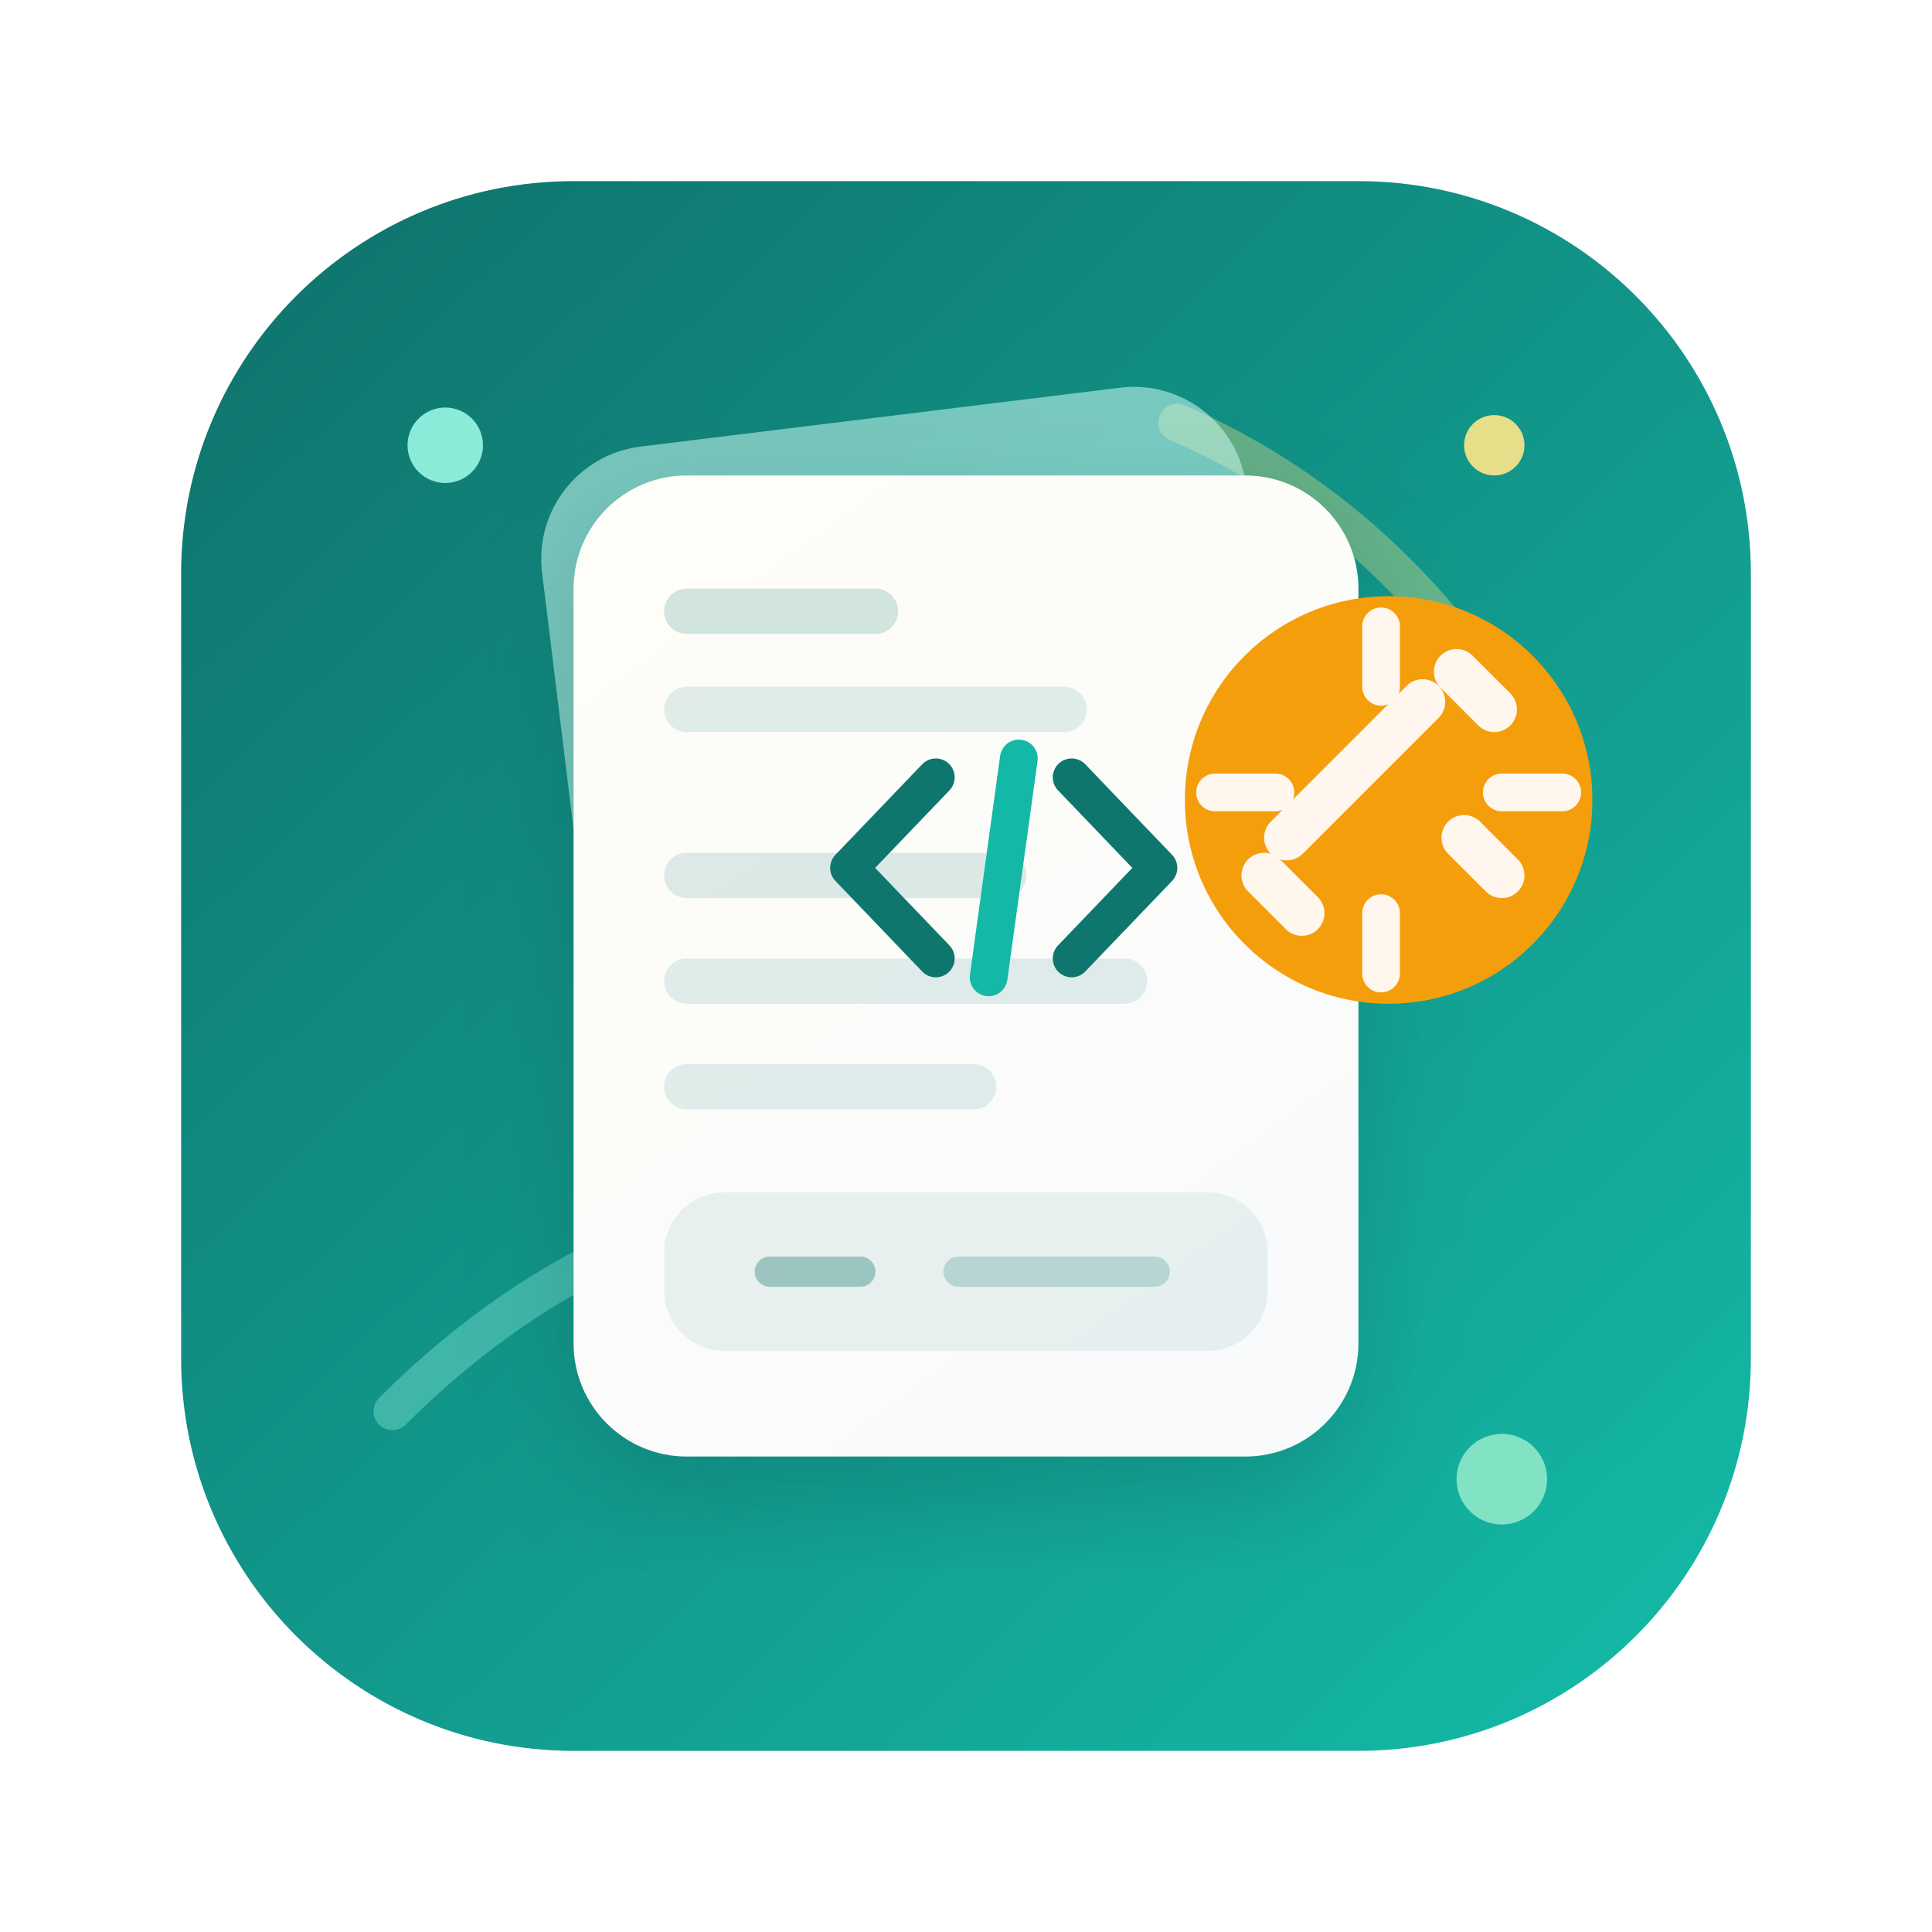
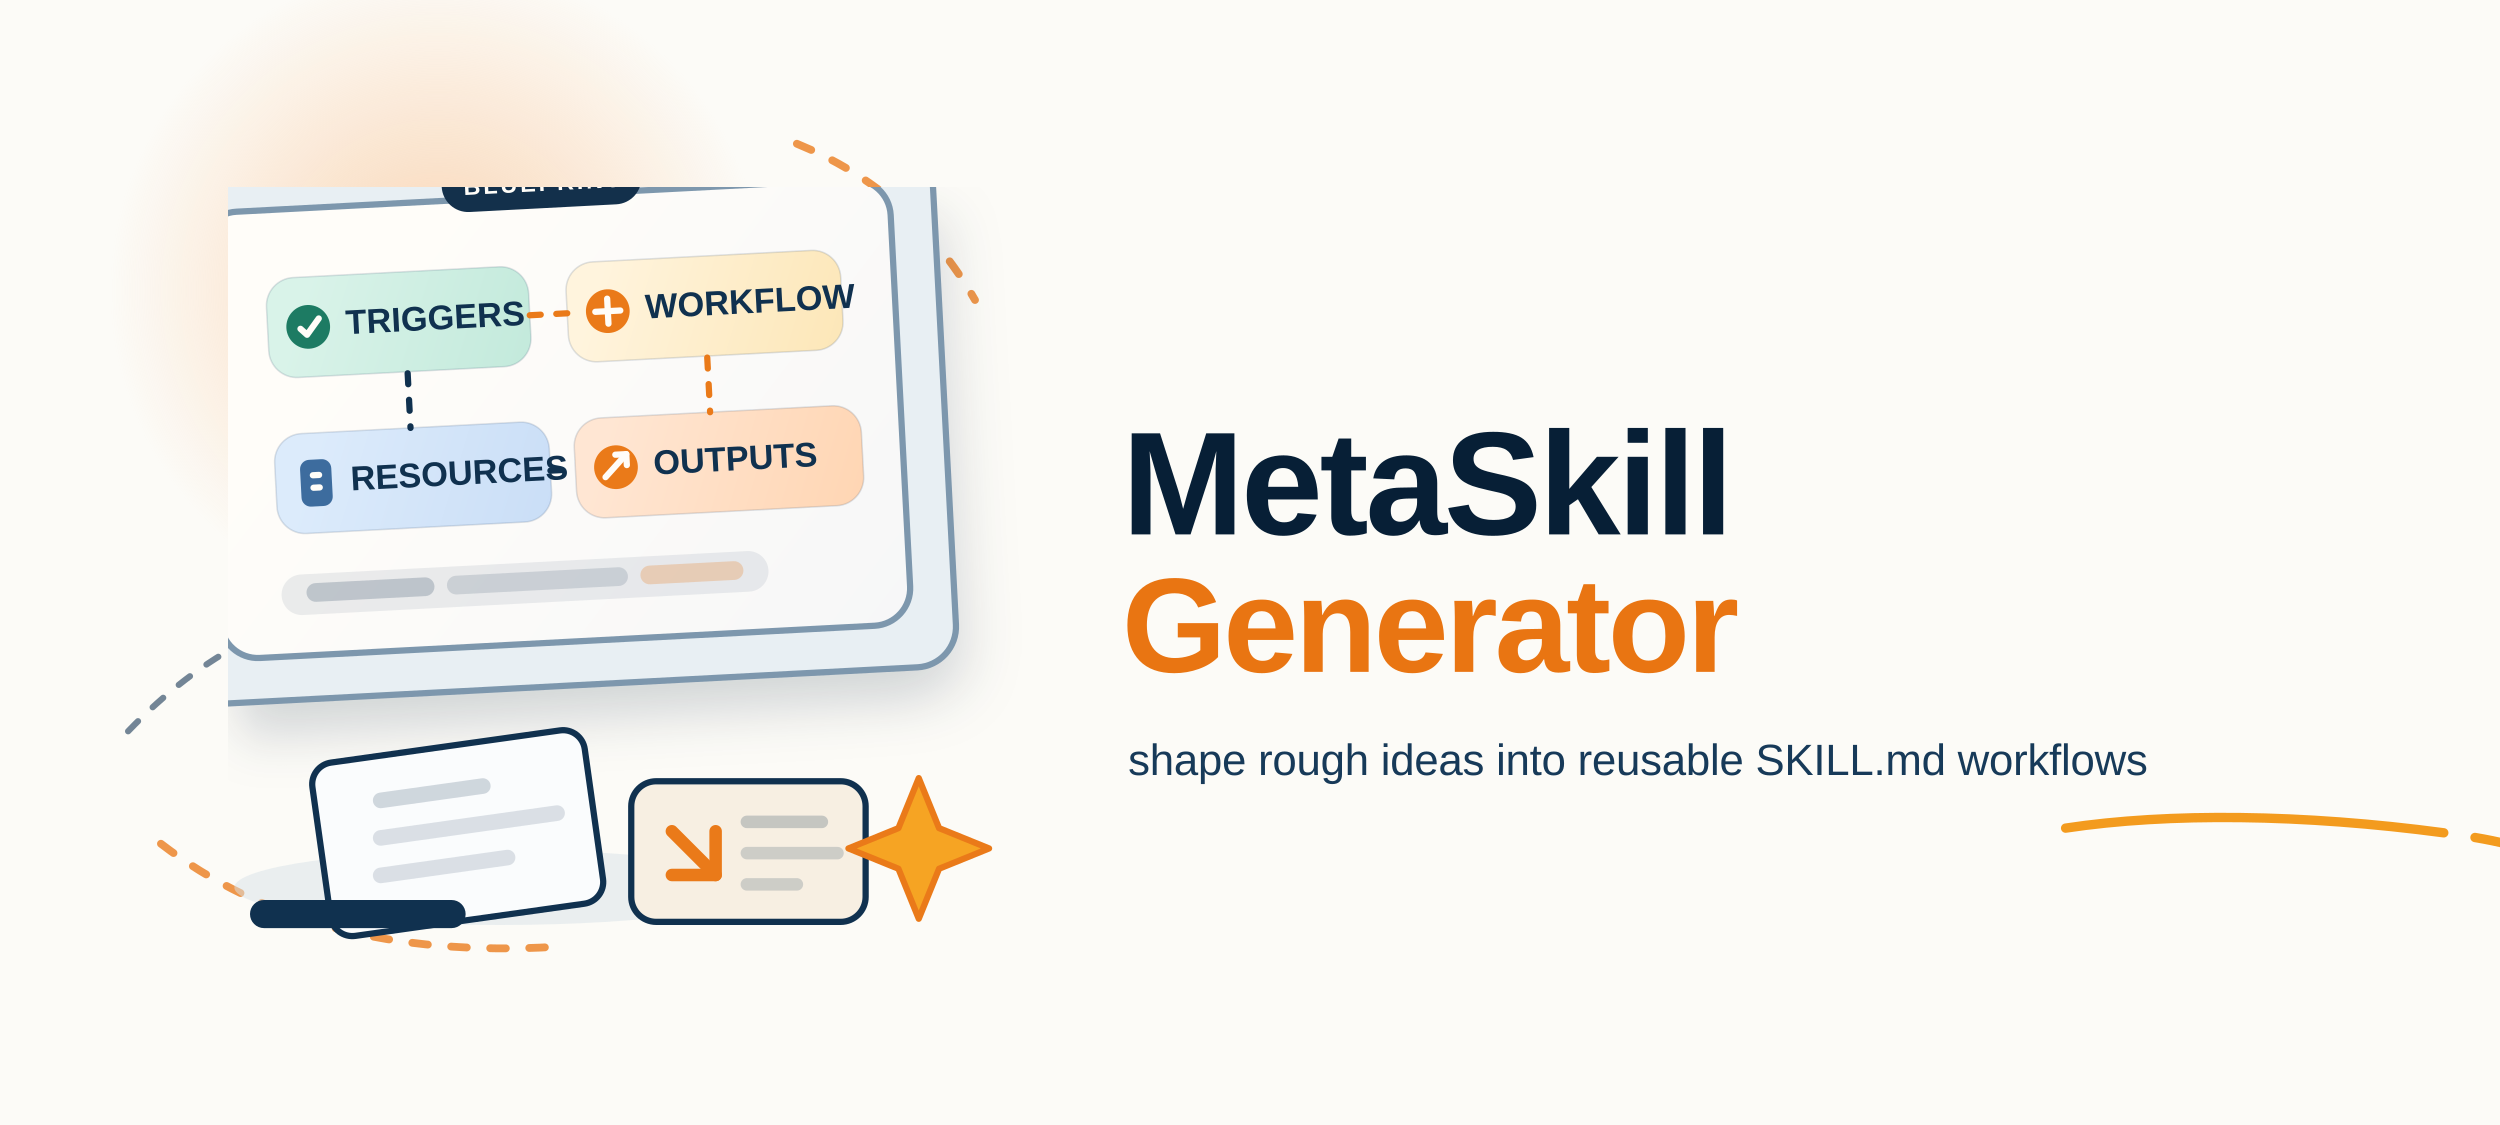
- <svg xmlns="http://www.w3.org/2000/svg" width="512" height="512" viewBox="0 0 512 512" fill="none">
+ <svg xmlns="http://www.w3.org/2000/svg" width="1600" height="720" viewBox="0 0 1600 720" fill="none" role="img" aria-labelledby="title desc">
  <defs>
-     <linearGradient id="bg" x1="80" y1="72" x2="440" y2="448" gradientUnits="userSpaceOnUse">
-       <stop offset="0" stop-color="#0F766E" />
-       <stop offset="1" stop-color="#14B8A6" />
+     <radialGradient id="peachGlow" cx="0" cy="0" r="1" gradientUnits="userSpaceOnUse" gradientTransform="translate(280 186) rotate(90) scale(210 210)">
+       <stop offset="0" stop-color="#F9C89D" stop-opacity="0.78" />
+       <stop offset="1" stop-color="#F9C89D" stop-opacity="0" />
+     </radialGradient>
+     <linearGradient id="paper" x1="150" y1="102" x2="523" y2="420" gradientUnits="userSpaceOnUse">
+       <stop offset="0" stop-color="#FFFDF9" />
+       <stop offset="1" stop-color="#F5F6F8" />
    </linearGradient>
-     <linearGradient id="paper" x1="158" y1="120" x2="346" y2="378" gradientUnits="userSpaceOnUse">
-       <stop offset="0" stop-color="#FFFDF7" />
-       <stop offset="1" stop-color="#F8FAFC" />
+     <linearGradient id="chipA" x1="110" y1="110" x2="278" y2="172" gradientUnits="userSpaceOnUse">
+       <stop offset="0" stop-color="#D9F3E9" />
+       <stop offset="1" stop-color="#BFE8D9" />
    </linearGradient>
-     <linearGradient id="accent" x1="282" y1="188" x2="394" y2="296" gradientUnits="userSpaceOnUse">
-       <stop offset="0" stop-color="#F59E0B" />
-       <stop offset="1" stop-color="#FB7185" />
+     <linearGradient id="chipB" x1="298" y1="112" x2="470" y2="174" gradientUnits="userSpaceOnUse">
+       <stop offset="0" stop-color="#FFF4DD" />
+       <stop offset="1" stop-color="#FCE5B3" />
    </linearGradient>
-     <filter id="shadow" x="108" y="98" width="296" height="318" filterUnits="userSpaceOnUse" color-interpolation-filters="sRGB">
+     <linearGradient id="chipC" x1="110" y1="212" x2="282" y2="274" gradientUnits="userSpaceOnUse">
+       <stop offset="0" stop-color="#DCEBFB" />
+       <stop offset="1" stop-color="#C7DCF6" />
+     </linearGradient>
+     <linearGradient id="chipD" x1="298" y1="212" x2="474" y2="274" gradientUnits="userSpaceOnUse">
+       <stop offset="0" stop-color="#FFE6D3" />
+       <stop offset="1" stop-color="#FFD4B0" />
+     </linearGradient>
+     <filter id="shadow" x="66" y="60" width="532" height="394" filterUnits="userSpaceOnUse" color-interpolation-filters="sRGB">
      <feFlood flood-opacity="0" result="BackgroundImageFix" />
      <feColorMatrix in="SourceAlpha" type="matrix" values="0 0 0 0 0 0 0 0 0 0 0 0 0 0 0 0 0 0 127 0" result="hardAlpha" />
-       <feOffset dy="12" />
-       <feGaussianBlur stdDeviation="14" />
-       <feColorMatrix type="matrix" values="0 0 0 0 0.043 0 0 0 0 0.176 0 0 0 0 0.192 0 0 0 0.18 0" />
+       <feOffset dy="18" />
+       <feGaussianBlur stdDeviation="18" />
+       <feColorMatrix type="matrix" values="0 0 0 0 0.053 0 0 0 0 0.144 0 0 0 0 0.244 0 0 0 0.18 0" />
      <feBlend mode="normal" in2="BackgroundImageFix" result="effect1_dropShadow_0_1" />
      <feBlend mode="normal" in="SourceGraphic" in2="effect1_dropShadow_0_1" result="shape" />
    </filter>
  </defs>
-   <rect x="48" y="48" width="416" height="416" rx="104" fill="url(#bg)" />
-   <circle cx="118" cy="118" r="10" fill="#99F6E4" fill-opacity="0.9" />
-   <circle cx="396" cy="118" r="8" fill="#FDE68A" fill-opacity="0.9" />
-   <circle cx="398" cy="392" r="12" fill="#A7F3D0" fill-opacity="0.75" />
-   <path d="M104 374C144 334 191 314 245 314" stroke="#99F6E4" stroke-width="10" stroke-linecap="round" stroke-opacity="0.35" />
-   <path d="M312 112C349 128 381 156 404 196" stroke="#FDE68A" stroke-width="10" stroke-linecap="round" stroke-opacity="0.35" />
-   <rect x="140" y="122" width="188" height="240" rx="30" transform="rotate(-7 140 122)" fill="#CCFBF1" fill-opacity="0.55" />
-   <g filter="url(#shadow)">
-     <rect x="152" y="126" width="208" height="260" rx="30" fill="url(#paper)" />
-     <rect x="176" y="156" width="62" height="12" rx="6" fill="#0F766E" fill-opacity="0.18" />
-     <rect x="176" y="182" width="112" height="12" rx="6" fill="#0F766E" fill-opacity="0.12" />
-     <rect x="176" y="226" width="96" height="12" rx="6" fill="#0F766E" fill-opacity="0.14" />
-     <rect x="176" y="254" width="128" height="12" rx="6" fill="#0F766E" fill-opacity="0.12" />
-     <rect x="176" y="282" width="88" height="12" rx="6" fill="#0F766E" fill-opacity="0.12" />
-     <rect x="176" y="316" width="160" height="42" rx="16" fill="#0F766E" fill-opacity="0.08" />
-     <path d="M204 337H228" stroke="#0F766E" stroke-width="8" stroke-linecap="round" stroke-opacity="0.35" />
-     <path d="M254 337H306" stroke="#0F766E" stroke-width="8" stroke-linecap="round" stroke-opacity="0.22" />
-     <path d="M248 206L225 230L248 254" stroke="#0F766E" stroke-width="10" stroke-linecap="round" stroke-linejoin="round" />
-     <path d="M284 206L307 230L284 254" stroke="#0F766E" stroke-width="10" stroke-linecap="round" stroke-linejoin="round" />
-     <path d="M262 259L270 201" stroke="#14B8A6" stroke-width="10" stroke-linecap="round" />
+   <rect width="1600" height="720" fill="#FCFBF7" />
+   <circle cx="280" cy="186" r="210" fill="url(#peachGlow)" />
+   <path d="M82 468C130 418 183 391 240 386" stroke="#10314F" stroke-width="4" stroke-linecap="round" stroke-dasharray="9 13" opacity="0.58" />
+   <path d="M103 540C168 590 252 612 355 606" stroke="#EA7A19" stroke-width="5" stroke-linecap="round" stroke-dasharray="10 15" opacity="0.78" />
+   <path d="M510 92C559 112 597 145 624 192" stroke="#EA7A19" stroke-width="5" stroke-linecap="round" stroke-dasharray="10 15" opacity="0.78" />
+   <g transform="translate(86 78) rotate(-3 250 180)" filter="url(#shadow)">
+     <rect x="18" y="18" width="500" height="344" rx="26" fill="#E8EFF3" stroke="#7D97AD" stroke-width="4" />
+     <rect x="48" y="48" width="442" height="286" rx="24" fill="url(#paper)" stroke="#7D97AD" stroke-width="4" />
+     <rect x="204" y="22" width="128" height="34" rx="17" fill="#13304B" />
+     <text x="268" y="45" text-anchor="middle" fill="#FFFDF8" font-size="15" font-weight="700" font-family="Avenir Next, Trebuchet MS, Arial, sans-serif" letter-spacing="1.8">BLUEPRINT</text>
+     <g>
+       <rect x="88" y="92" width="168" height="64" rx="18" fill="url(#chipA)" stroke="#10314F" stroke-opacity="0.14" />
+       <circle cx="114" cy="124" r="14" fill="#1D7B63" />
+       <path d="M109 125L113 129L121 119" stroke="#FFFDF8" stroke-width="4" stroke-linecap="round" stroke-linejoin="round" />
+       <text x="138" y="130" fill="#10314F" font-size="22" font-weight="700" font-family="Avenir Next, Trebuchet MS, Arial, sans-serif">TRIGGERS</text>
+     </g>
+     <g>
+       <rect x="280" y="92" width="176" height="64" rx="18" fill="url(#chipB)" stroke="#10314F" stroke-opacity="0.14" />
+       <circle cx="306" cy="124" r="14" fill="#EA7A19" />
+       <path d="M298 124H314" stroke="#FFFDF8" stroke-width="4" stroke-linecap="round" />
+       <path d="M306 116V132" stroke="#FFFDF8" stroke-width="4" stroke-linecap="round" />
+       <text x="330" y="130" fill="#10314F" font-size="22" font-weight="700" font-family="Avenir Next, Trebuchet MS, Arial, sans-serif">WORKFLOW</text>
+     </g>
+     <g>
+       <rect x="88" y="192" width="176" height="64" rx="18" fill="url(#chipC)" stroke="#10314F" stroke-opacity="0.14" />
+       <rect x="104" y="108" width="0" height="0" opacity="0" />
+       <rect x="104" y="209" width="20" height="30" rx="6" fill="#3D6C9E" />
+       <rect x="110" y="217" width="8" height="4" rx="2" fill="#FFFDF8" />
+       <rect x="110" y="225" width="8" height="4" rx="2" fill="#FFFDF8" />
+       <text x="136" y="230" fill="#10314F" font-size="22" font-weight="700" font-family="Avenir Next, Trebuchet MS, Arial, sans-serif">RESOURCES</text>
+     </g>
+     <g>
+       <rect x="280" y="192" width="184" height="64" rx="18" fill="url(#chipD)" stroke="#10314F" stroke-opacity="0.14" />
+       <circle cx="306" cy="224" r="14" fill="#EA7A19" />
+       <path d="M299 230L313 216" stroke="#FFFDF8" stroke-width="4" stroke-linecap="round" />
+       <path d="M306 216H313V223" stroke="#FFFDF8" stroke-width="4" stroke-linecap="round" stroke-linejoin="round" />
+       <text x="330" y="230" fill="#10314F" font-size="22" font-weight="700" font-family="Avenir Next, Trebuchet MS, Arial, sans-serif">OUTPUTS</text>
+     </g>
+     <path d="M256 124C271 124 276 124 280 124" stroke="#EA7A19" stroke-width="4" stroke-linecap="round" stroke-dasharray="7 10" />
+     <path d="M176 157C176 172 176 180 176 192" stroke="#10314F" stroke-width="4" stroke-linecap="round" stroke-dasharray="7 10" />
+     <path d="M368 157C368 172 368 180 368 192" stroke="#EA7A19" stroke-width="4" stroke-linecap="round" stroke-dasharray="7 10" />
+     <path d="M264 224C271 224 274 224 280 224" stroke="#10314F" stroke-width="4" stroke-linecap="round" stroke-dasharray="7 10" />
+     <rect x="88" y="282" width="312" height="26" rx="13" fill="#13304B" fill-opacity="0.08" />
+     <rect x="104" y="288" width="82" height="12" rx="6" fill="#13304B" fill-opacity="0.2" />
+     <rect x="194" y="288" width="116" height="12" rx="6" fill="#13304B" fill-opacity="0.14" />
+     <rect x="318" y="288" width="66" height="12" rx="6" fill="#EA7A19" fill-opacity="0.25" />
  </g>
-   <g transform="translate(314 158)">
-     <circle cx="54" cy="54" r="54" fill="url(#accent)" />
-     <path d="M27 64L63 28" stroke="#FFF7ED" stroke-width="12" stroke-linecap="round" />
-     <path d="M72 20L82 30" stroke="#FFF7ED" stroke-width="12" stroke-linecap="round" />
-     <path d="M21 74L31 84" stroke="#FFF7ED" stroke-width="12" stroke-linecap="round" />
-     <path d="M74 64L84 74" stroke="#FFF7ED" stroke-width="12" stroke-linecap="round" />
-     <path d="M52 8L52 24" stroke="#FFF7ED" stroke-width="10" stroke-linecap="round" />
-     <path d="M52 84L52 100" stroke="#FFF7ED" stroke-width="10" stroke-linecap="round" />
-     <path d="M8 52L24 52" stroke="#FFF7ED" stroke-width="10" stroke-linecap="round" />
-     <path d="M84 52L100 52" stroke="#FFF7ED" stroke-width="10" stroke-linecap="round" />
+   <g transform="translate(150 490)">
+     <ellipse cx="170" cy="78" rx="170" ry="24" fill="#D9E2E8" fill-opacity="0.5" />
+     <rect x="48" y="0" width="176" height="112" rx="14" transform="rotate(-8 48 0)" fill="#FAFCFD" stroke="#10314F" stroke-width="4" />
+     <rect x="88" y="18" width="76" height="10" rx="5" transform="rotate(-8 88 18)" fill="#10314F" fill-opacity="0.18" />
+     <rect x="88" y="42" width="124" height="10" rx="5" transform="rotate(-8 88 42)" fill="#10314F" fill-opacity="0.14" />
+     <rect x="88" y="66" width="92" height="10" rx="5" transform="rotate(-8 88 66)" fill="#10314F" fill-opacity="0.14" />
+     <rect x="254" y="10" width="150" height="90" rx="16" fill="#F7EFE2" stroke="#10314F" stroke-width="4" />
+     <path d="M280 70H308V42" stroke="#EA7A19" stroke-width="8" stroke-linecap="round" stroke-linejoin="round" />
+     <path d="M280 42L308 70" stroke="#EA7A19" stroke-width="8" stroke-linecap="round" />
+     <path d="M328 36H376" stroke="#10314F" stroke-width="8" stroke-linecap="round" opacity="0.22" />
+     <path d="M328 56H386" stroke="#10314F" stroke-width="8" stroke-linecap="round" opacity="0.18" />
+     <path d="M328 76H360" stroke="#10314F" stroke-width="8" stroke-linecap="round" opacity="0.18" />
+     <rect x="10" y="86" width="138" height="18" rx="9" fill="#10314F" />
+     <path d="M438 8L451 40L483 53L451 66L438 98L425 66L393 53L425 40L438 8Z" fill="#F6A423" stroke="#EA7A19" stroke-width="4" stroke-linejoin="round" />
+   </g>
+   <g transform="translate(718 0)">
+     <text x="0" y="342" fill="#071F36" font-size="94" font-weight="800" font-family="Avenir Next, Trebuchet MS, Arial, sans-serif" letter-spacing="-2">MetaSkill</text>
+     <text x="0" y="430" fill="#E97512" font-size="86" font-weight="800" font-family="Avenir Next, Trebuchet MS, Arial, sans-serif" letter-spacing="-2">Generator</text>
+     <text x="4" y="496" fill="#173A59" font-size="28" font-weight="500" font-family="Avenir Next, Trebuchet MS, Arial, sans-serif" letter-spacing="-0.15">shape rough ideas into reusable SKILL.md workflows</text>
+     <path d="M604 530C670 520 756 521 846 533" stroke="#F39B1E" stroke-width="6" stroke-linecap="round" />
+     <path d="M866 536C896 541 922 550 948 564" stroke="#F39B1E" stroke-width="6" stroke-linecap="round" />
  </g>
</svg>
